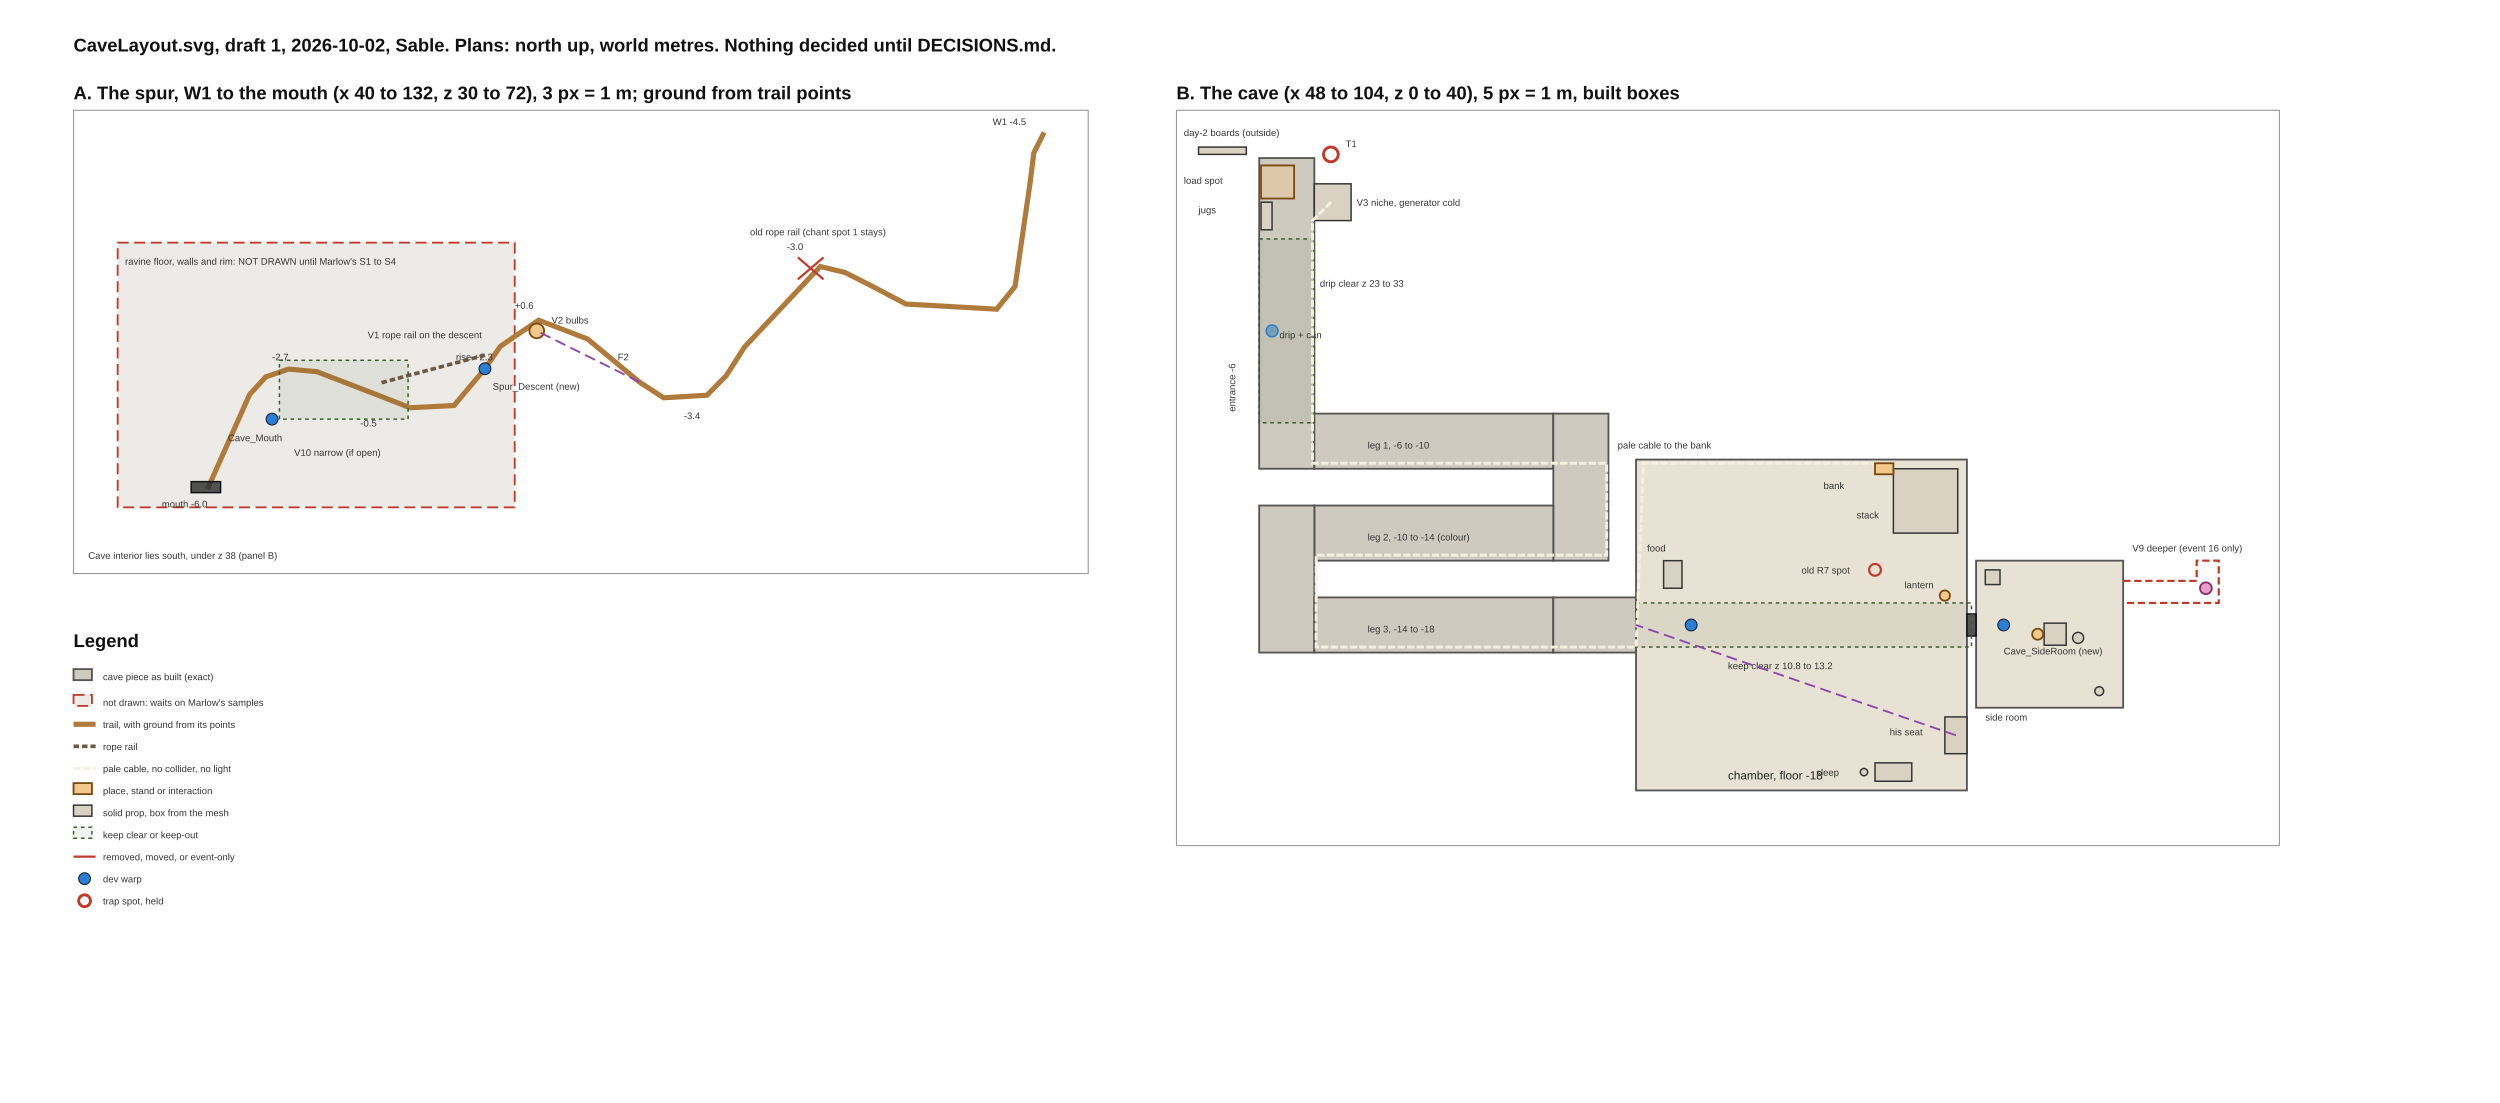
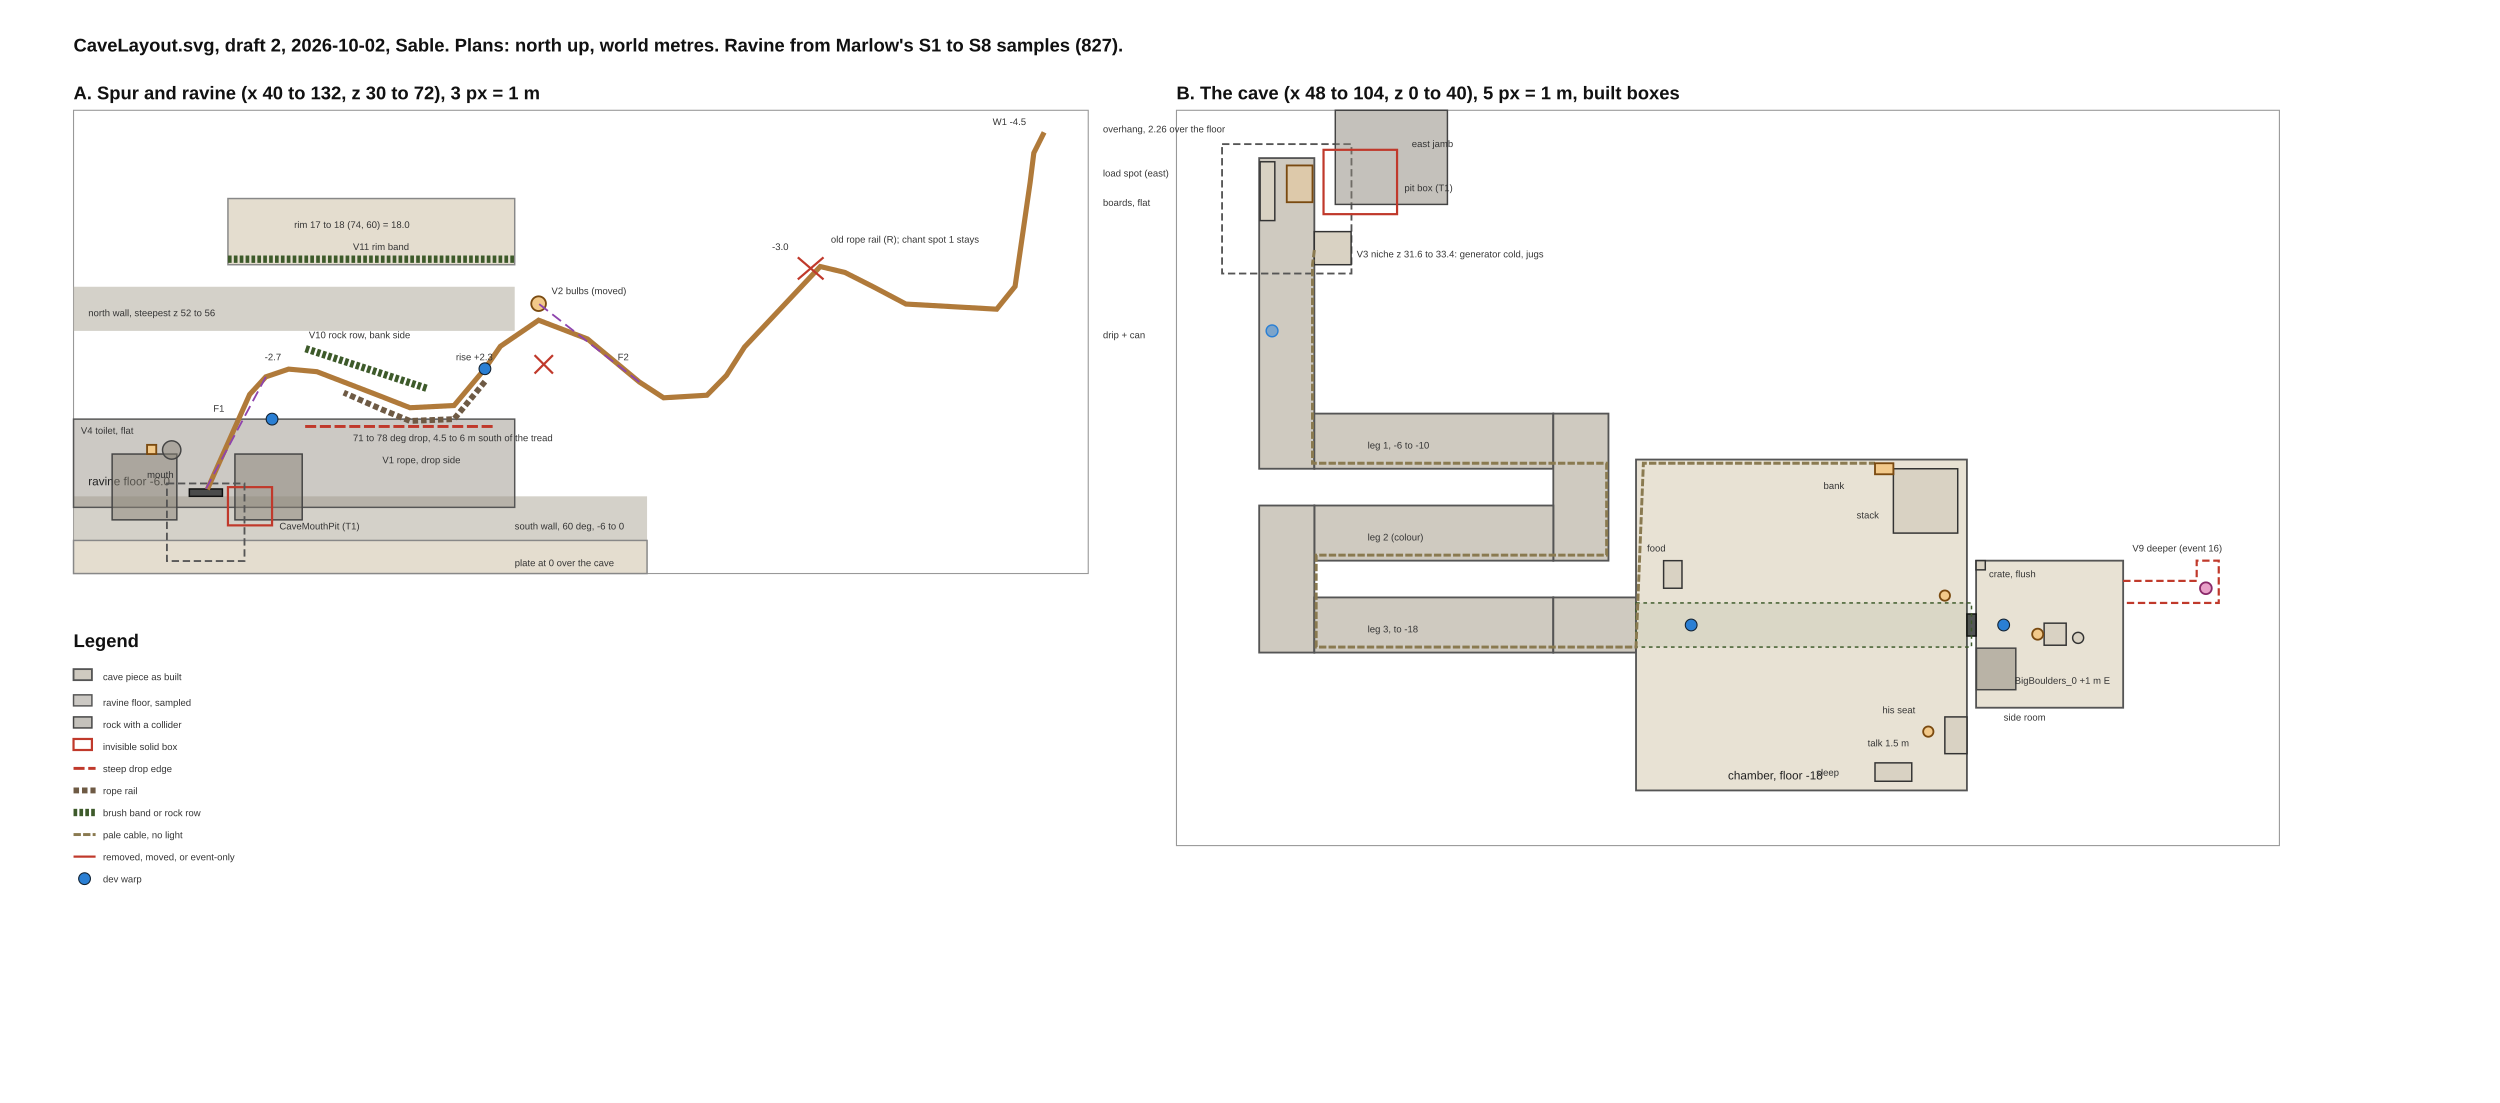
<svg xmlns="http://www.w3.org/2000/svg" width="680mm" height="300mm" viewBox="0 0 680 300" font-family="Arial, sans-serif">
  <style>
 .t{font-size:3.2px;fill:#222}
 .s{font-size:2.6px;fill:#333}
 .h{font-size:5px;font-weight:bold;fill:#111}
 .piece{fill:#cfcac0;stroke:#555;stroke-width:0.5}
 .void{fill:#2a2c2e;fill-opacity:0.8;stroke:#111;stroke-width:0.4}
 .room{fill:#e8e2d4;stroke:#555;stroke-width:0.5}
-  .unk{fill:#b8b2a6;fill-opacity:0.25;stroke:#c0392b;stroke-width:0.5;stroke-dasharray:3 1.5}
+  .floor{fill:#9a948a;fill-opacity:0.5;stroke:#555;stroke-width:0.4}
+  .wall{fill:#b8b2a6;fill-opacity:0.6;stroke:none}
+  .rim{fill:#e4ddcf;stroke:#888;stroke-width:0.4}
+  .rock{fill:#8a8478;fill-opacity:0.5;stroke:#444;stroke-width:0.4}
+  .box{fill:none;stroke:#c0392b;stroke-width:0.6}
+  .over{fill:none;stroke:#555;stroke-width:0.5;stroke-dasharray:2 1}
 .fur{fill:#d9d2c3;stroke:#333;stroke-width:0.4}
 .act{fill:#f2c98a;stroke:#7a4a10;stroke-width:0.5}
 .evt{fill:#e8a0c8;stroke:#8a2a6a;stroke-width:0.5}
 .trail{fill:none;stroke:#b07a3a;stroke-width:1.4}
-  .rope{fill:none;stroke:#6e5a44;stroke-width:1;stroke-dasharray:1.5 0.8}
-  .cable{fill:none;stroke:#f4f0e0;stroke-width:0.8;stroke-dasharray:2 0.6}
+  .rope{fill:none;stroke:#6e5a44;stroke-width:1.6;stroke-dasharray:1.5 0.8}
+  .band{fill:none;stroke:#3d5a2a;stroke-width:2;stroke-dasharray:1 0.6}
+  .drop{fill:none;stroke:#c0392b;stroke-width:0.8;stroke-dasharray:3 1}
+  .cable{fill:none;stroke:#8a7a50;stroke-width:0.8;stroke-dasharray:2 0.6}
 .gone{fill:none;stroke:#c0392b;stroke-width:0.6}
 .sight{fill:none;stroke:#8e44ad;stroke-width:0.5;stroke-dasharray:3 1.5}
 .keep{fill:#3d5a2a;fill-opacity:0.08;stroke:#3d5a2a;stroke-width:0.4;stroke-dasharray:1 1}
 .trap{fill:none;stroke:#c0392b;stroke-width:0.8}
 .frame{fill:none;stroke:#999;stroke-width:0.3}
 .warp{fill:#2a7fd4;stroke:#123;stroke-width:0.3}
 .water{fill:#2a7fd4;fill-opacity:0.5;stroke:#2a7fd4;stroke-width:0.4}
</style>
  <rect x="0" y="0" width="680" height="300" fill="#fff" />
-   <text class="h" x="20" y="14">CaveLayout.svg, draft 1, 2026-10-02, Sable. Plans: north up, world metres. Nothing decided until DECISIONS.md.</text>
+   <text class="h" x="20" y="14">CaveLayout.svg, draft 2, 2026-10-02, Sable. Plans: north up, world metres. Ravine from Marlow's S1 to S8 samples (827).</text>
  <rect class="frame" x="20" y="30" width="276" height="126" />
-   <text class="h" x="20" y="27">A. The spur, W1 to the mouth (x 40 to 132, z 30 to 72), 3 px = 1 m; ground from trail points</text>
-   <rect class="unk" x="32" y="66" width="108" height="72" />
-   <text class="s" x="34" y="72" fill="#c0392b">ravine floor, walls and rim: NOT DRAWN until Marlow's S1 to S4</text>
+   <text class="h" x="20" y="27">A. Spur and ravine (x 40 to 132, z 30 to 72), 3 px = 1 m</text>
+   <rect class="wall" x="20" y="135" width="156" height="12" />
+   <text class="s" x="140" y="144">south wall, 60 deg, -6 to 0</text>
+   <rect class="rim" x="20" y="147" width="156" height="9" />
+   <text class="s" x="140" y="154">plate at 0 over the cave</text>
+   <rect class="floor" x="20" y="114" width="120" height="24" />
+   <text class="t" x="24" y="132">ravine floor -6.0</text>
+   <line class="drop" x1="83" y1="116" x2="135" y2="116" />
+   <text class="s" x="96" y="120" fill="#c0392b">71 to 78 deg drop, 4.5 to 6 m south of the tread</text>
+   <rect class="wall" x="20" y="78" width="120" height="12" />
+   <text class="s" x="24" y="86">north wall, steepest z 52 to 56</text>
+   <rect class="rim" x="62" y="54" width="78" height="18" />
+   <text class="s" x="80" y="62">rim 17 to 18 (74, 60) = 18.0</text>
+   <line class="band" x1="62" y1="70.5" x2="140" y2="70.5" />
+   <text class="s" x="96" y="68">V11 rim band</text>
+   <rect class="rock" x="30.5" y="123.5" width="17.6" height="17.9" />
+   <rect class="rock" x="63.9" y="123.5" width="18.3" height="17.9" />
+   <rect class="box" x="62" y="132.5" width="12" height="10.4" />
+   <text class="s" x="76" y="144" fill="#c0392b">CaveMouthPit (T1)</text>
+   <rect class="over" x="45.4" y="131.5" width="21.1" height="21.1" />
+   <rect class="void" x="51.5" y="133" width="9" height="2" />
+   <text class="s" x="40" y="130">mouth</text>
+   <circle class="rock" cx="46.7" cy="122.4" r="2.5" />
+   <rect class="act" x="40" y="121" width="2.5" height="2.5" />
+   <text class="s" x="22" y="118">V4 toilet, flat</text>
  <polyline class="trail" points="284,36 281.2,41.6 280.2,49.6 276.1,77.9 271.1,84.1 246.4,82.7 237.7,78.1 229.8,74.1 223.1,72.5 202.5,94.4 197.6,102.1 192.3,107.5 180.5,108.2 173.9,103.9 159.8,92.2 146.5,87.1 136.1,94.2 131.9,100.3 123.5,110.3 111.5,110.9 103.6,107.8 86.2,101.1 78.5,100.4 72.3,102.5 67.9,107.3 56.4,133.1" />
  <text class="s" x="270" y="34">W1 -4.5</text>
-   <text class="s" x="214" y="68">-3.0</text>
-   <text class="s" x="186" y="114">-3.4</text>
-   <text class="s" x="140" y="84">+0.6</text>
+   <text class="s" x="210" y="68">-3.0</text>
  <text class="s" x="124" y="98">rise +2.3</text>
-   <text class="s" x="98" y="116">-0.5</text>
-   <text class="s" x="74" y="98">-2.7</text>
-   <text class="s" x="44" y="138">mouth -6.0</text>
+   <text class="s" x="72" y="98">-2.7</text>
  <line class="gone" x1="217" y1="70" x2="224" y2="76" />
  <line class="gone" x1="224" y1="70" x2="217" y2="76" />
-   <text class="s" x="204" y="64">old rope rail (chant spot 1 stays)</text>
-   <line class="rope" x1="131.9" y1="96.6" x2="103.7" y2="104.1" stroke-width="1.6" />
-   <text class="s" x="100" y="92">V1 rope rail on the descent</text>
-   <circle class="act" cx="146" cy="90" r="2" />
-   <text class="s" x="150" y="88">V2 bulbs</text>
-   <rect class="keep" x="76" y="98" width="35" height="16" />
-   <text class="s" x="80" y="124">V10 narrow (if open)</text>
-   <polygon class="void" points="52,131 60,131 60,134 52,134" />
+   <text class="s" x="226" y="66">old rope rail (R); chant spot 1 stays</text>
+   <polyline class="rope" points="131.9,103.8 123.5,114 111.5,114.5 103.7,111.3 93.5,106.8" />
+   <text class="s" x="104" y="126">V1 rope, drop side</text>
+   <line class="band" x1="116" y1="105.6" x2="83" y2="94.8" stroke="#555" />
+   <text class="s" x="84" y="92">V10 rock row, bank side</text>
+   <circle class="act" cx="146.5" cy="82.6" r="2" />
+   <text class="s" x="150" y="80">V2 bulbs (moved)</text>
+   <line class="gone" x1="145.4" y1="96.6" x2="150.4" y2="101.6" />
+   <line class="gone" x1="150.4" y1="96.6" x2="145.4" y2="101.6" />
+   <line class="sight" x1="173.9" y1="103.9" x2="146.5" y2="82.6" />
+   <text class="s" x="168" y="98">F2</text>
  <circle class="warp" cx="74" cy="114" r="1.6" />
-   <text class="s" x="62" y="120">Cave_Mouth</text>
  <circle class="warp" cx="131.9" cy="100.3" r="1.6" />
-   <text class="s" x="134" y="106">Spur_Descent (new)</text>
-   <line class="sight" x1="173.9" y1="103.9" x2="146" y2="90" />
-   <text class="s" x="168" y="98">F2</text>
-   <text class="s" x="24" y="152">Cave interior lies south, under z 38 (panel B)</text>
+   <line class="sight" x1="72.3" y1="102.5" x2="56" y2="133" />
+   <text class="s" x="58" y="112">F1</text>
  <rect class="frame" x="320" y="30" width="300" height="200" />
  <text class="h" x="320" y="27">B. The cave (x 48 to 104, z 0 to 40), 5 px = 1 m, built boxes</text>
  <rect class="piece" x="342.5" y="43" width="15" height="84.5" />
-   <text class="s" x="324" y="100" transform="rotate(-90 336 100)">entrance -6</text>
  <rect class="piece" x="357.5" y="112.5" width="65" height="15" />
  <text class="s" x="372" y="122">leg 1, -6 to -10</text>
  <rect class="piece" x="422.5" y="112.5" width="15" height="40" />
  <rect class="piece" x="357.5" y="137.5" width="65" height="15" />
-   <text class="s" x="372" y="147">leg 2, -10 to -14 (colour)</text>
+   <text class="s" x="372" y="147">leg 2 (colour)</text>
  <rect class="piece" x="342.5" y="137.5" width="15" height="40" />
  <rect class="piece" x="357.5" y="162.5" width="65" height="15" />
-   <text class="s" x="372" y="172">leg 3, -14 to -18</text>
+   <text class="s" x="372" y="172">leg 3, to -18</text>
  <rect class="piece" x="422.5" y="162.5" width="22.5" height="15" />
  <rect class="room" x="445" y="125" width="90" height="90" />
  <text class="t" x="470" y="212">chamber, floor -18</text>
  <rect class="room" x="537.5" y="152.5" width="40" height="40" />
-   <text class="s" x="540" y="196">side room</text>
+   <text class="s" x="545" y="196">side room</text>
  <rect class="void" x="535" y="167" width="2.5" height="6" />
  <polyline class="gone" points="577.5,158 597.5,158 597.5,152.5 603.5,152.5 603.5,164 577.5,164" stroke-dasharray="2 1" />
-   <text class="s" x="580" y="150">V9 deeper (event 16 only)</text>
+   <text class="s" x="580" y="150">V9 deeper (event 16)</text>
  <circle class="evt" cx="600" cy="160" r="1.6" />
  <rect class="keep" x="445" y="164" width="91.25" height="12" />
-   <text class="s" x="470" y="182">keep clear z 10.8 to 13.2</text>
+   <rect class="over" x="332.4" y="39.2" width="35.2" height="35.2" />
+   <text class="s" x="300" y="36">overhang, 2.26 over the floor</text>
+   <rect class="rock" x="363.2" y="30" width="30.5" height="25.6" />
+   <text class="s" x="384" y="40">east jamb</text>
+   <rect class="box" x="360" y="40.75" width="20" height="17.5" />
+   <text class="s" x="382" y="52" fill="#c0392b">pit box (T1)</text>
+   <rect class="fur" x="357.5" y="63" width="10" height="9" />
+   <text class="s" x="369" y="70">V3 niche z 31.6 to 33.4: generator cold, jugs</text>
+   <rect class="fur" x="342.75" y="44" width="4" height="16" />
+   <text class="s" x="300" y="56">boards, flat</text>
+   <rect class="act" x="350" y="45" width="7" height="10" fill-opacity="0.4" />
+   <text class="s" x="300" y="48">load spot (east)</text>
  <circle class="water" cx="346" cy="90" r="1.6" />
-   <text class="s" x="348" y="92">drip + can</text>
-   <rect class="keep" x="342.5" y="65" width="15" height="50" />
-   <text class="s" x="359" y="78">drip clear z 23 to 33</text>
-   <rect class="fur" x="343" y="55" width="3" height="7.5" />
-   <text class="s" x="326" y="58">jugs</text>
-   <rect class="act" x="343" y="45" width="9" height="9" fill-opacity="0.4" />
-   <text class="s" x="322" y="50">load spot</text>
-   <rect class="fur" x="357.5" y="50" width="10" height="10" />
-   <text class="s" x="369" y="56">V3 niche, generator cold</text>
-   <rect class="fur" x="326" y="40" width="13" height="2" />
-   <text class="s" x="322" y="37">day-2 boards (outside)</text>
-   <polyline class="cable" points="362,55 357,60 357,126 437,126 437,151 358,151 358,176 445,176 447,126 510,126" stroke="#8a7a50" />
-   <text class="s" x="440" y="122">pale cable to the bank</text>
+   <text class="s" x="300" y="92">drip + can</text>
+   <polyline class="cable" points="357.5,68 357,72 357,126 437,126 437,151 358,151 358,176 445,176 447,126 510,126" />
  <rect class="fur" x="515" y="127.5" width="17.5" height="17.5" />
  <text class="s" x="505" y="141">stack</text>
  <rect class="act" x="510" y="126" width="5" height="3" />
  <text class="s" x="496" y="133">bank</text>
  <rect class="fur" x="529" y="195" width="6" height="10" />
-   <text class="s" x="514" y="200">his seat</text>
-   <line class="sight" x1="532" y1="200" x2="445" y2="170" />
+   <text class="s" x="512" y="194">his seat</text>
+   <circle class="act" cx="524.5" cy="199" r="1.4" />
+   <text class="s" x="508" y="203">talk 1.5 m</text>
  <rect class="fur" x="510" y="207.5" width="10" height="5" />
  <text class="s" x="494" y="211">sleep</text>
-   <circle class="fur" cx="507" cy="210" r="1" />
  <rect class="fur" x="452.5" y="152.5" width="5" height="7.5" />
  <text class="s" x="448" y="150">food</text>
  <circle class="act" cx="529" cy="162" r="1.4" />
-   <text class="s" x="518" y="160">lantern</text>
-   <circle class="gone" cx="510" cy="155" r="1.6" />
-   <text class="s" x="490" y="156">old R7 spot</text>
  <rect class="fur" x="556" y="169.5" width="6" height="6" />
  <circle class="act" cx="554.25" cy="172.5" r="1.5" />
  <circle class="fur" cx="565.25" cy="173.5" r="1.5" />
-   <rect class="fur" x="540" y="155" width="4" height="4" />
-   <circle class="fur" cx="571" cy="188" r="1.2" />
+   <rect class="fur" x="537.5" y="152.5" width="2.5" height="2.5" />
+   <text class="s" x="541" y="157">crate, flush</text>
+   <rect class="rock" x="537.6" y="176.3" width="10.7" height="11.3" />
+   <text class="s" x="548" y="186">BigBoulders_0 +1 m E</text>
  <circle class="warp" cx="460" cy="170" r="1.6" />
  <circle class="warp" cx="545" cy="170" r="1.6" />
-   <text class="s" x="545" y="178">Cave_SideRoom (new)</text>
-   <circle class="trap" cx="362" cy="42" r="2" />
-   <text class="s" x="366" y="40">T1</text>
  <text class="h" x="20" y="176">Legend</text>
  <rect class="piece" x="20" y="182" width="5" height="3" />
-   <text class="s" x="28" y="185">cave piece as built (exact)</text>
-   <rect class="unk" x="20" y="189" width="5" height="3" />
-   <text class="s" x="28" y="192">not drawn: waits on Marlow's samples</text>
-   <line class="trail" x1="20" y1="197" x2="26" y2="197" />
-   <text class="s" x="28" y="198">trail, with ground from its points</text>
-   <line class="rope" x1="20" y1="203" x2="26" y2="203" />
-   <text class="s" x="28" y="204">rope rail</text>
-   <line class="cable" x1="20" y1="209" x2="26" y2="209" stroke="#8a7a50" />
-   <text class="s" x="28" y="210">pale cable, no collider, no light</text>
-   <rect class="act" x="20" y="213" width="5" height="3" />
-   <text class="s" x="28" y="216">place, stand or interaction</text>
-   <rect class="fur" x="20" y="219" width="5" height="3" />
-   <text class="s" x="28" y="222">solid prop, box from the mesh</text>
-   <rect class="keep" x="20" y="225" width="5" height="3" />
-   <text class="s" x="28" y="228">keep clear or keep-out</text>
+   <text class="s" x="28" y="185">cave piece as built</text>
+   <rect class="floor" x="20" y="189" width="5" height="3" />
+   <text class="s" x="28" y="192">ravine floor, sampled</text>
+   <rect class="rock" x="20" y="195" width="5" height="3" />
+   <text class="s" x="28" y="198">rock with a collider</text>
+   <rect class="box" x="20" y="201" width="5" height="3" />
+   <text class="s" x="28" y="204">invisible solid box</text>
+   <line class="drop" x1="20" y1="209" x2="26" y2="209" />
+   <text class="s" x="28" y="210">steep drop edge</text>
+   <line class="rope" x1="20" y1="215" x2="26" y2="215" />
+   <text class="s" x="28" y="216">rope rail</text>
+   <line class="band" x1="20" y1="221" x2="26" y2="221" />
+   <text class="s" x="28" y="222">brush band or rock row</text>
+   <line class="cable" x1="20" y1="227" x2="26" y2="227" />
+   <text class="s" x="28" y="228">pale cable, no light</text>
  <line class="gone" x1="20" y1="233" x2="26" y2="233" />
  <text class="s" x="28" y="234">removed, moved, or event-only</text>
  <circle class="warp" cx="23" cy="239" r="1.6" />
  <text class="s" x="28" y="240">dev warp</text>
-   <circle class="trap" cx="23" cy="245" r="1.6" />
-   <text class="s" x="28" y="246">trap spot, held</text>
</svg>
